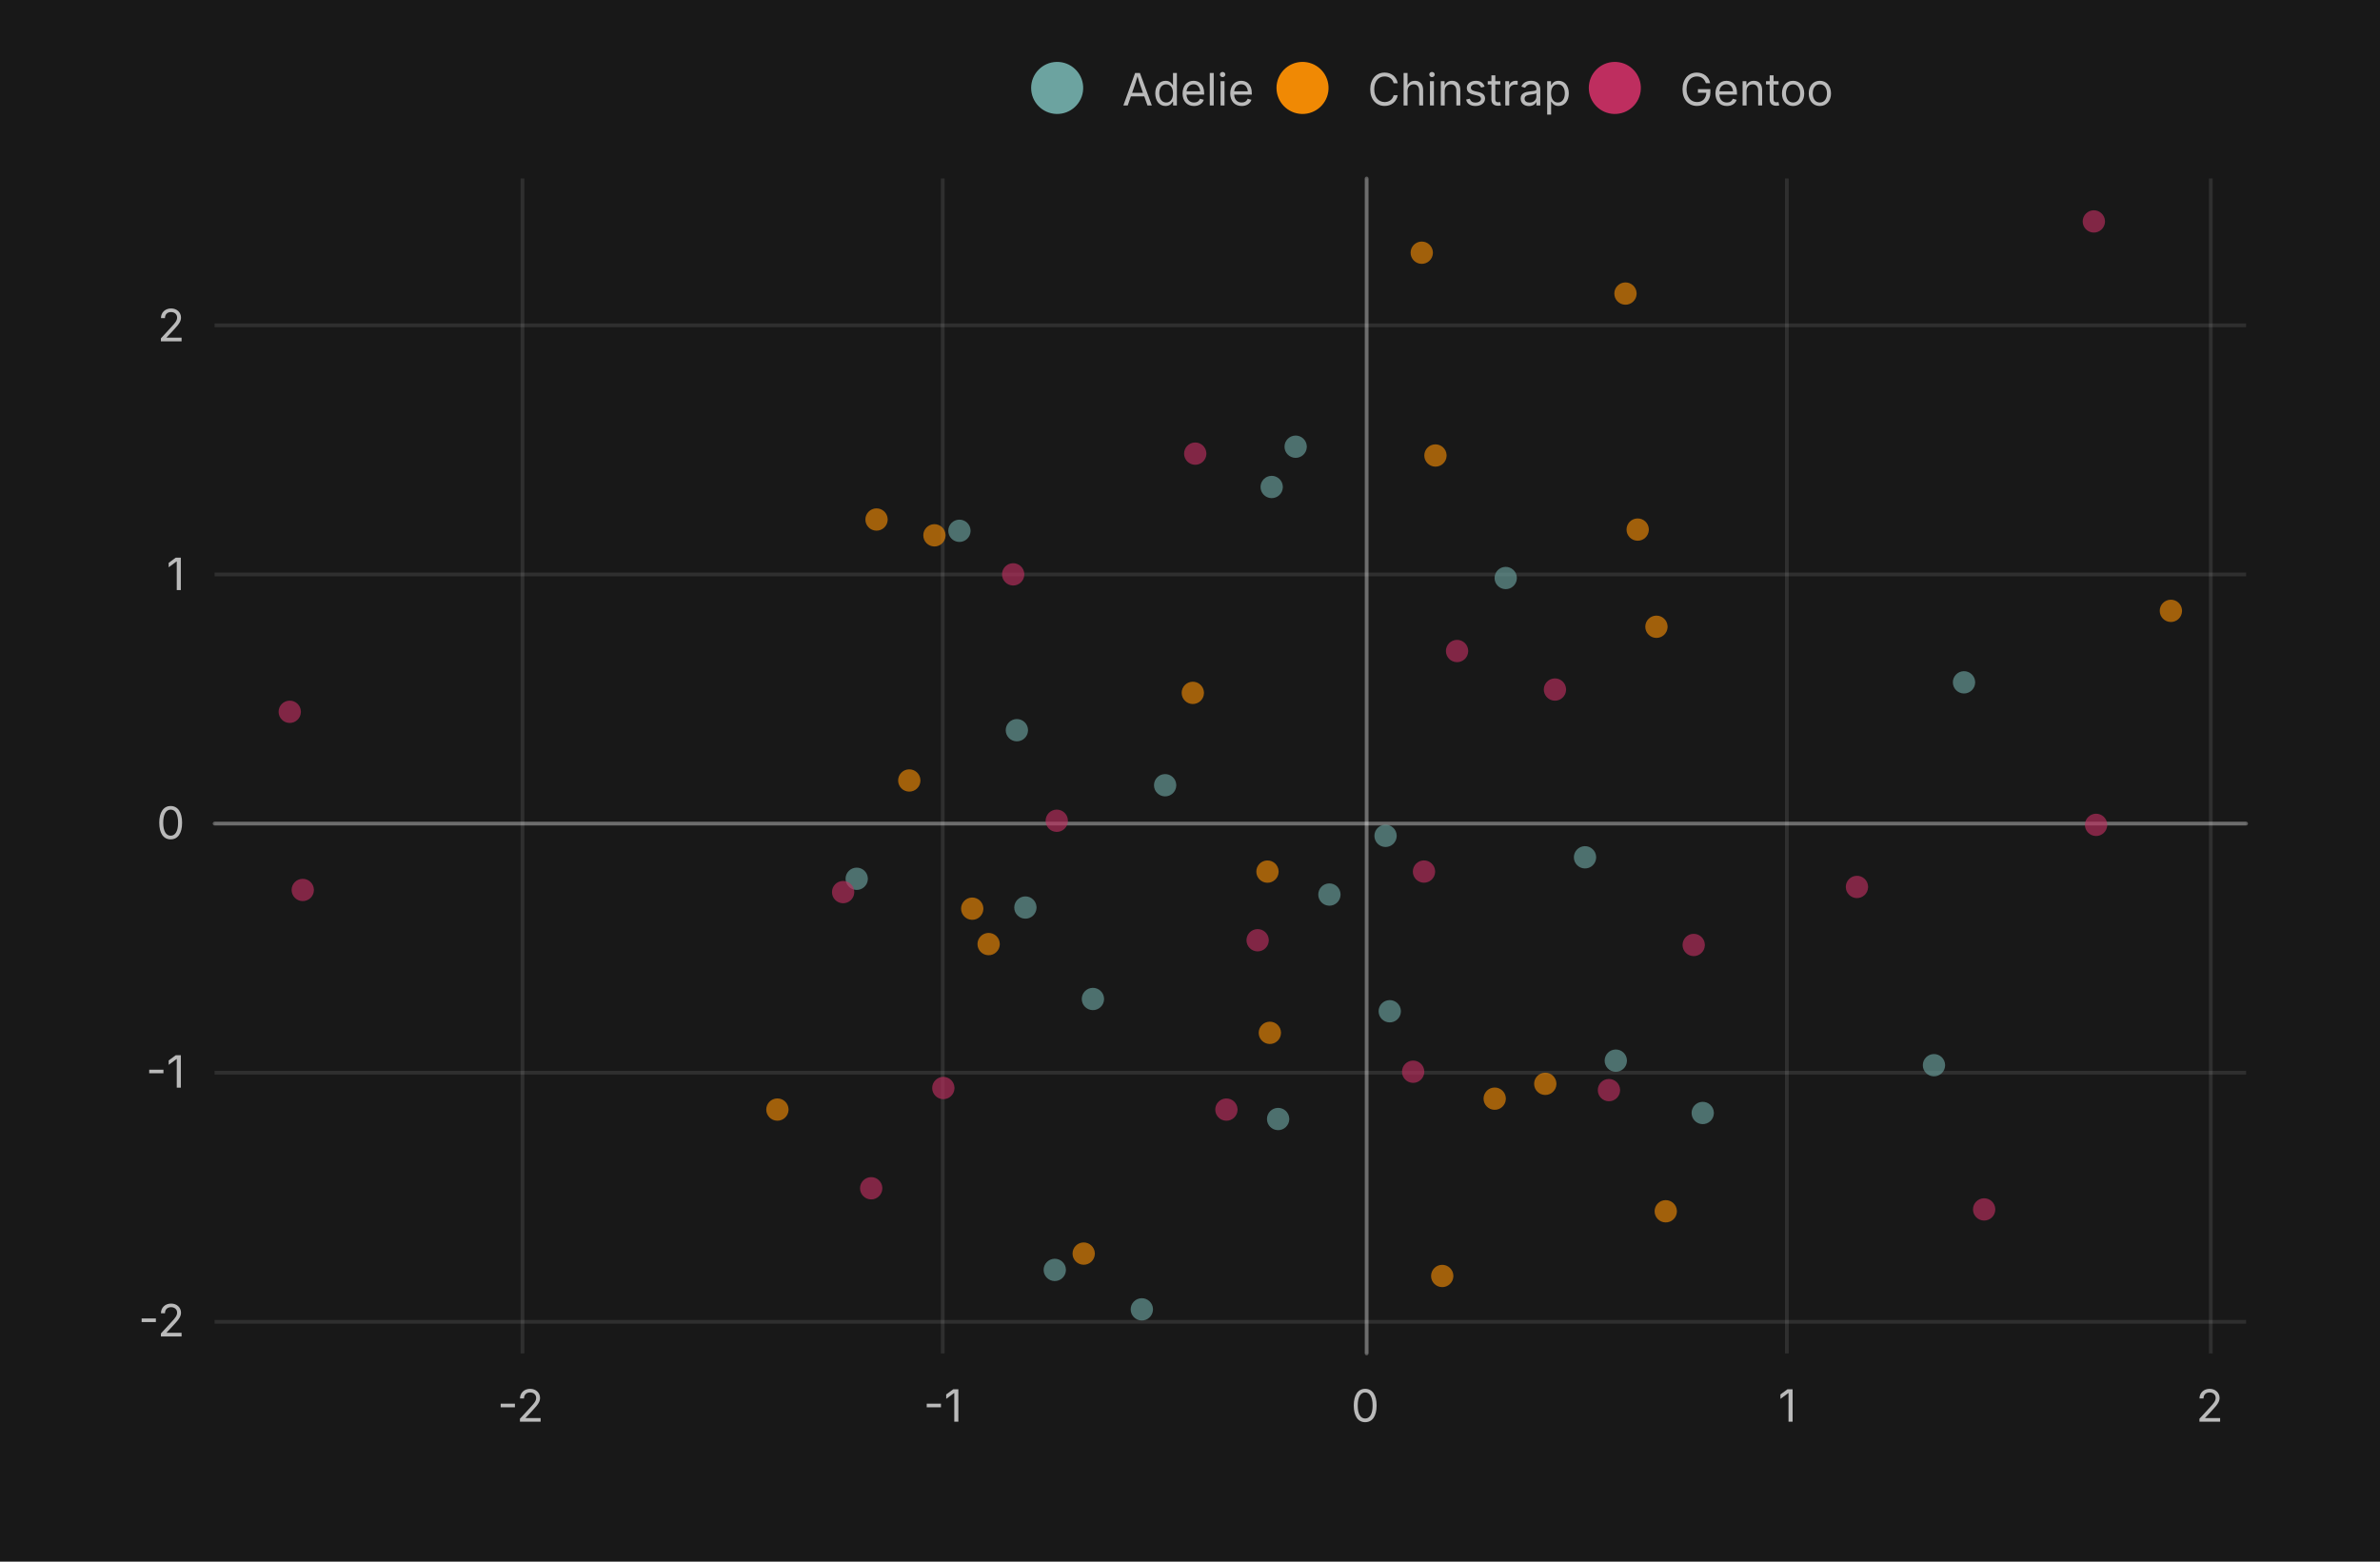
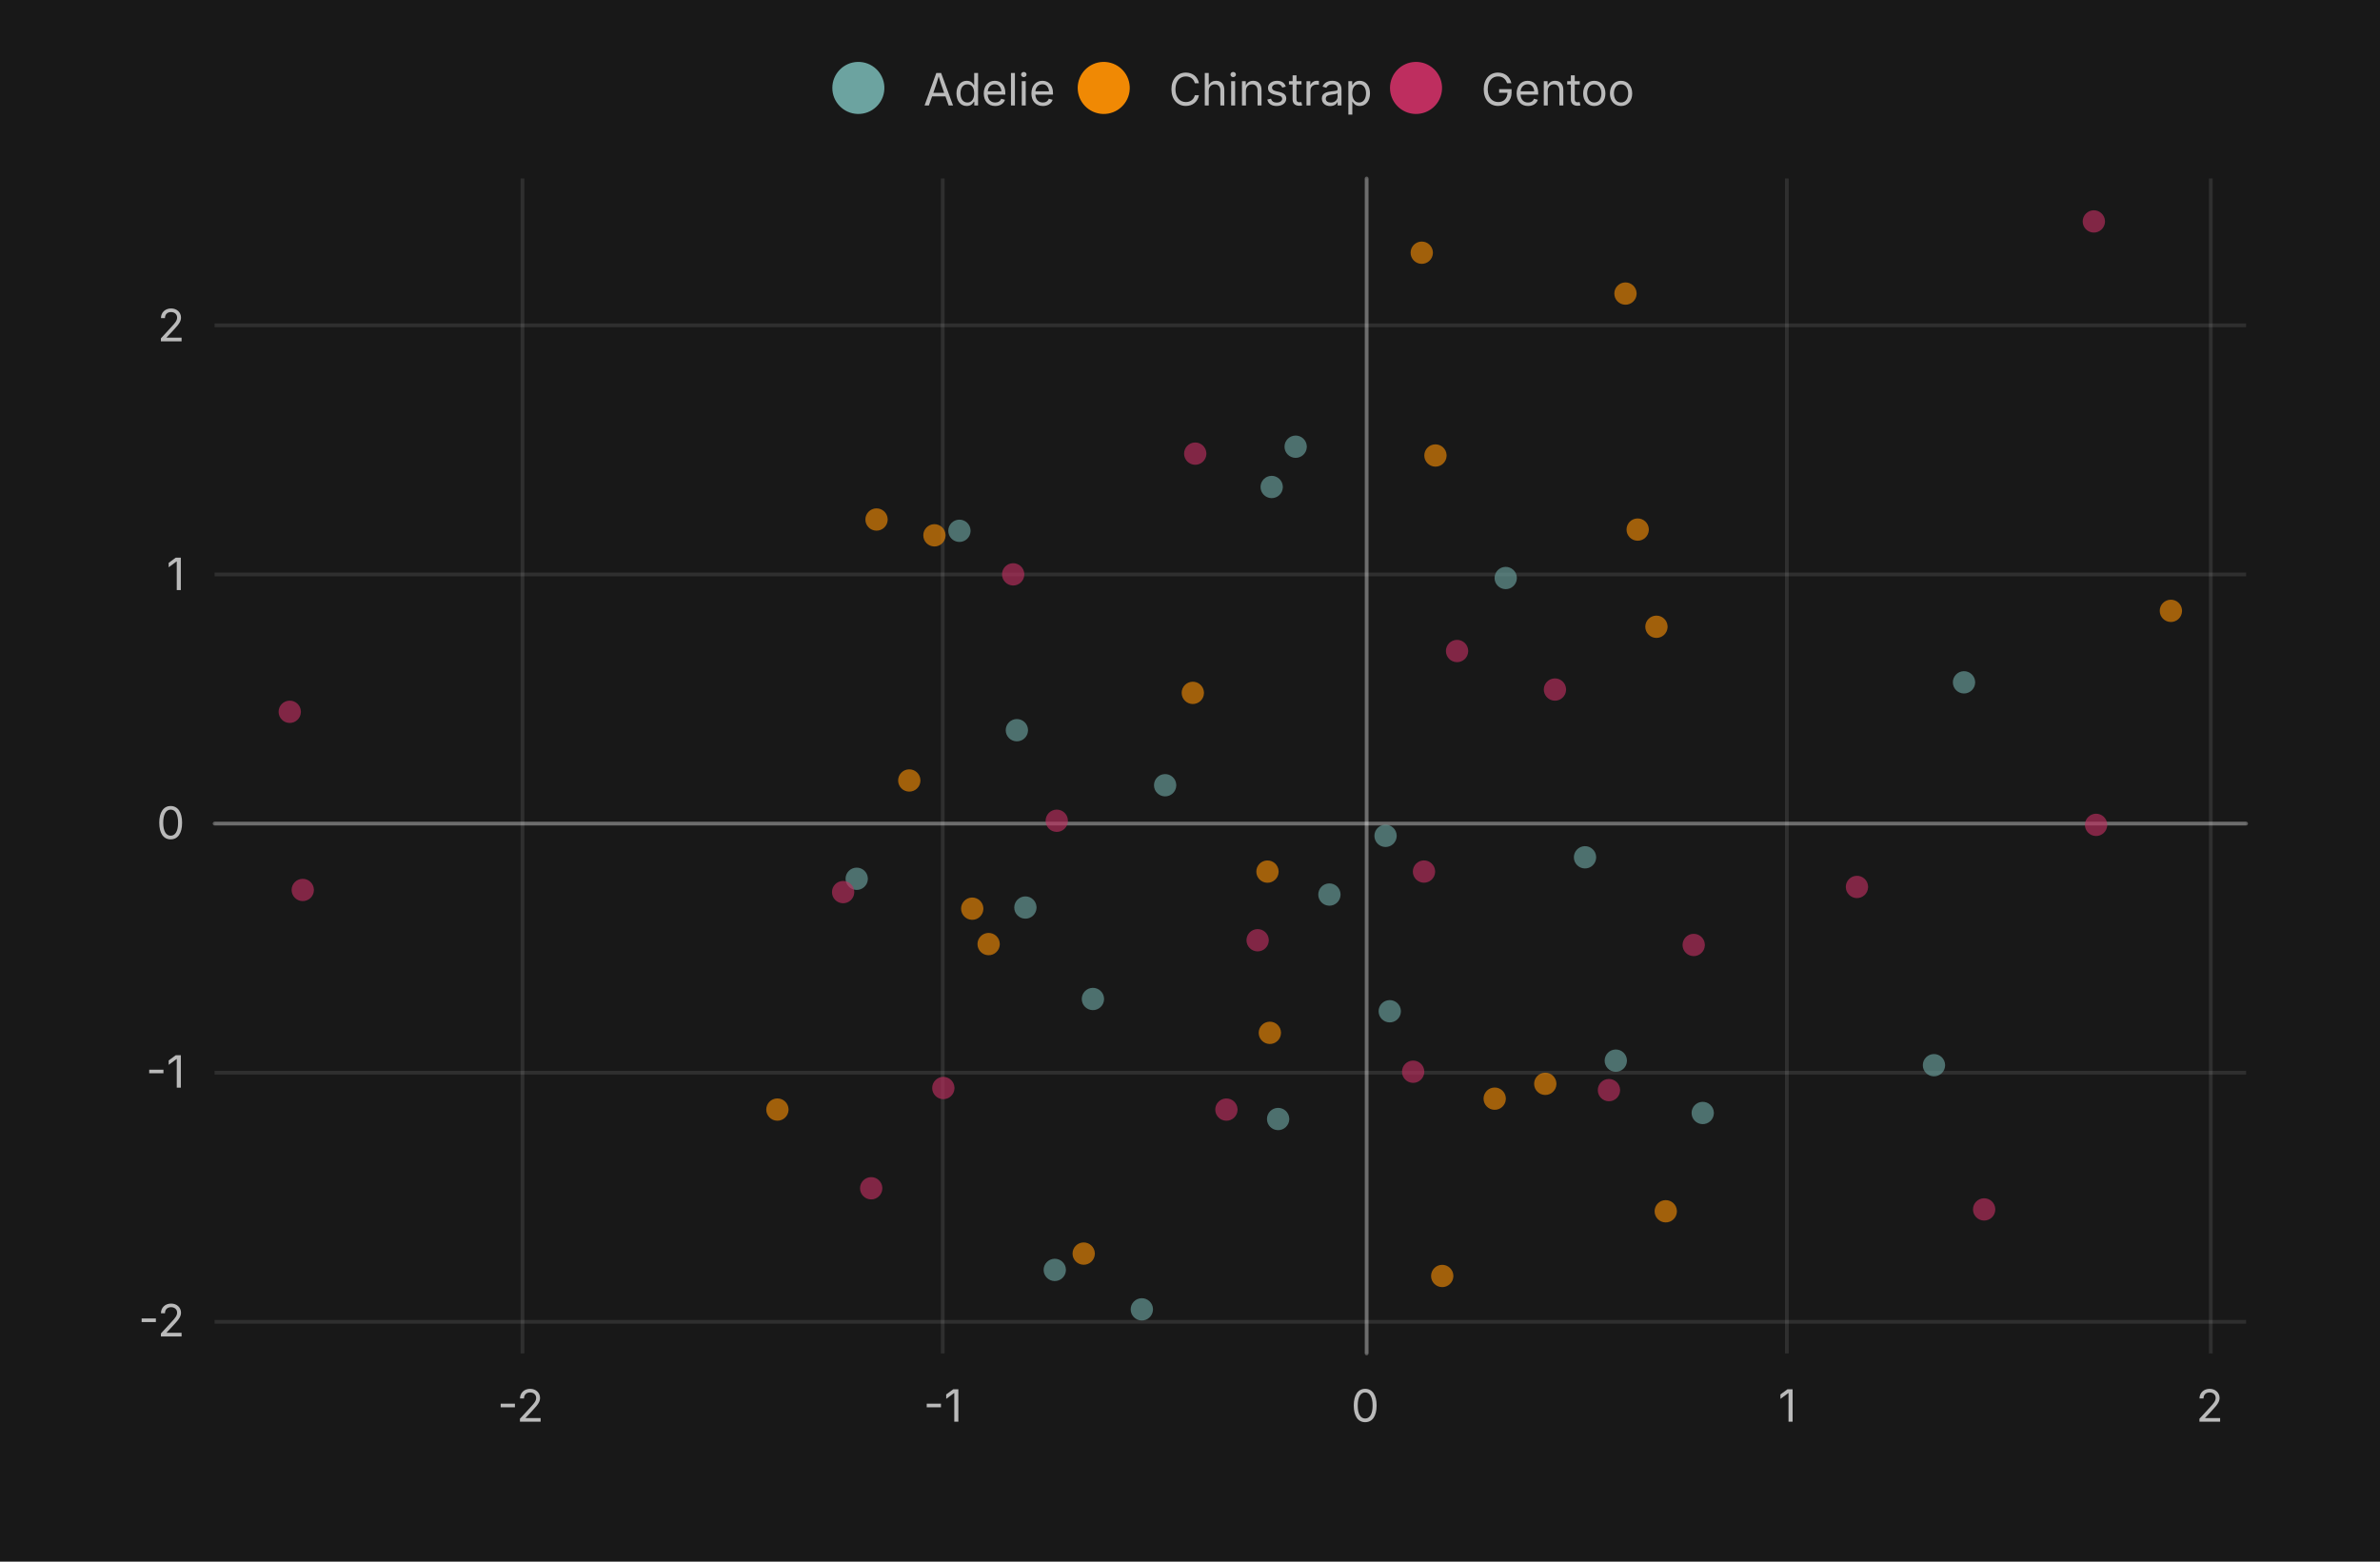
<svg xmlns="http://www.w3.org/2000/svg" width="640" height="420" version="1.1" baseProfile="full" viewBox="0 0 640 420">
  <rect width="640" height="420" x="0" y="0" fill="#181818" />
  <path d="M57.7 355.5L604 355.5" fill="none" pointer-events="visible" stroke="rgb(255,255,255)" stroke-opacity="0.1" class="zr-cls-0" />
  <path d="M57.7 288.5L604 288.5" fill="none" pointer-events="visible" stroke="rgb(255,255,255)" stroke-opacity="0.1" class="zr-cls-0" />
  <path d="M57.7 221.5L604 221.5" fill="none" pointer-events="visible" stroke="rgb(255,255,255)" stroke-opacity="0.1" class="zr-cls-0" />
  <path d="M57.7 154.5L604 154.5" fill="none" pointer-events="visible" stroke="rgb(255,255,255)" stroke-opacity="0.1" class="zr-cls-0" />
  <path d="M57.7 87.5L604 87.5" fill="none" pointer-events="visible" stroke="rgb(255,255,255)" stroke-opacity="0.1" class="zr-cls-0" />
  <path d="M140.5 48L140.5 364" fill="none" pointer-events="visible" stroke="rgb(255,255,255)" stroke-opacity="0.1" class="zr-cls-0" />
  <path d="M253.5 48L253.5 364" fill="none" pointer-events="visible" stroke="rgb(255,255,255)" stroke-opacity="0.1" class="zr-cls-0" />
  <path d="M367.5 48L367.5 364" fill="none" pointer-events="visible" stroke="rgb(255,255,255)" stroke-opacity="0.1" class="zr-cls-0" />
  <path d="M480.5 48L480.5 364" fill="none" pointer-events="visible" stroke="rgb(255,255,255)" stroke-opacity="0.1" class="zr-cls-0" />
  <path d="M594.5 48L594.5 364" fill="none" pointer-events="visible" stroke="rgb(255,255,255)" stroke-opacity="0.1" class="zr-cls-0" />
  <path d="M367.5 364L367.5 48" fill="none" pointer-events="visible" stroke="rgb(255,255,255)" stroke-opacity="0.3" stroke-linecap="round" class="zr-cls-0" />
  <path d="M57.7 221.5L604 221.5" fill="none" pointer-events="visible" stroke="rgb(255,255,255)" stroke-opacity="0.3" stroke-linecap="round" class="zr-cls-0" />
  <text dominant-baseline="central" text-anchor="end" style="font-size:12px;font-family:system-ui, -apple-system, BlinkMacSystemFont, 'Segoe UI', sans-serif;" transform="translate(49.68 355.0722)" fill="rgb(255,255,255)" fill-opacity="0.7">-2</text>
  <text dominant-baseline="central" text-anchor="end" style="font-size:12px;font-family:system-ui, -apple-system, BlinkMacSystemFont, 'Segoe UI', sans-serif;" transform="translate(49.68 288.1627)" fill="rgb(255,255,255)" fill-opacity="0.7">-1</text>
  <text dominant-baseline="central" text-anchor="end" style="font-size:12px;font-family:system-ui, -apple-system, BlinkMacSystemFont, 'Segoe UI', sans-serif;" transform="translate(49.68 221.2532)" fill="rgb(255,255,255)" fill-opacity="0.7">0</text>
  <text dominant-baseline="central" text-anchor="end" style="font-size:12px;font-family:system-ui, -apple-system, BlinkMacSystemFont, 'Segoe UI', sans-serif;" transform="translate(49.68 154.3438)" fill="rgb(255,255,255)" fill-opacity="0.7">1</text>
  <text dominant-baseline="central" text-anchor="end" style="font-size:12px;font-family:system-ui, -apple-system, BlinkMacSystemFont, 'Segoe UI', sans-serif;" transform="translate(49.68 87.4343)" fill="rgb(255,255,255)" fill-opacity="0.7">2</text>
  <text dominant-baseline="central" text-anchor="middle" style="font-size:12px;font-family:system-ui, -apple-system, BlinkMacSystemFont, 'Segoe UI', sans-serif;" y="6" transform="translate(140.0113 372)" fill="rgb(255,255,255)" fill-opacity="0.7">-2</text>
  <text dominant-baseline="central" text-anchor="middle" style="font-size:12px;font-family:system-ui, -apple-system, BlinkMacSystemFont, 'Segoe UI', sans-serif;" y="6" transform="translate(253.5592 372)" fill="rgb(255,255,255)" fill-opacity="0.7">-1</text>
  <text dominant-baseline="central" text-anchor="middle" style="font-size:12px;font-family:system-ui, -apple-system, BlinkMacSystemFont, 'Segoe UI', sans-serif;" y="6" transform="translate(367.1071 372)" fill="rgb(255,255,255)" fill-opacity="0.7">0</text>
  <text dominant-baseline="central" text-anchor="middle" style="font-size:12px;font-family:system-ui, -apple-system, BlinkMacSystemFont, 'Segoe UI', sans-serif;" y="6" transform="translate(480.6549 372)" fill="rgb(255,255,255)" fill-opacity="0.7">1</text>
  <text dominant-baseline="central" text-anchor="middle" style="font-size:12px;font-family:system-ui, -apple-system, BlinkMacSystemFont, 'Segoe UI', sans-serif;" y="6" transform="translate(594.2028 372)" fill="rgb(255,255,255)" fill-opacity="0.7">2</text>
  <path d="M1 0A1 1 0 1 1 1 -0.1A1 1 0 0 1 1 0" transform="matrix(3,0,0,3,426.2188,230.719)" fill="#6CA3A0" fill-opacity="0.633" ecmeta_series_index="0" ecmeta_data_index="0" ecmeta_ssr_type="chart" class="zr-cls-1" />
  <path d="M1 0A1 1 0 1 1 1 -0.1A1 1 0 0 1 1 0" transform="matrix(3,0,0,3,357.484,240.7378)" fill="#6CA3A0" fill-opacity="0.633" ecmeta_series_index="0" ecmeta_data_index="1" ecmeta_ssr_type="chart" class="zr-cls-1" />
  <path d="M1 0A1 1 0 1 1 1 -0.1A1 1 0 0 1 1 0" transform="matrix(3,0,0,3,283.6327,341.6856)" fill="#6CA3A0" fill-opacity="0.633" ecmeta_series_index="0" ecmeta_data_index="2" ecmeta_ssr_type="chart" class="zr-cls-1" />
  <path d="M1 0A1 1 0 1 1 1 -0.1A1 1 0 0 1 1 0" transform="matrix(3,0,0,3,313.3091,211.3366)" fill="#6CA3A0" fill-opacity="0.633" ecmeta_series_index="0" ecmeta_data_index="3" ecmeta_ssr_type="chart" class="zr-cls-1" />
  <path d="M1 0A1 1 0 1 1 1 -0.1A1 1 0 0 1 1 0" transform="matrix(3,0,0,3,341.9634,131.1248)" fill="#6CA3A0" fill-opacity="0.633" ecmeta_series_index="0" ecmeta_data_index="4" ecmeta_ssr_type="chart" class="zr-cls-1" />
  <path d="M1 0A1 1 0 1 1 1 -0.1A1 1 0 0 1 1 0" transform="matrix(3,0,0,3,520.0562,286.6338)" fill="#6CA3A0" fill-opacity="0.633" ecmeta_series_index="0" ecmeta_data_index="5" ecmeta_ssr_type="chart" class="zr-cls-1" />
  <path d="M1 0A1 1 0 1 1 1 -0.1A1 1 0 0 1 1 0" transform="matrix(3,0,0,3,275.7329,244.2278)" fill="#6CA3A0" fill-opacity="0.633" ecmeta_series_index="0" ecmeta_data_index="6" ecmeta_ssr_type="chart" class="zr-cls-1" />
  <path d="M1 0A1 1 0 1 1 1 -0.1A1 1 0 0 1 1 0" transform="matrix(3,0,0,3,348.4078,120.2925)" fill="#6CA3A0" fill-opacity="0.633" ecmeta_series_index="0" ecmeta_data_index="7" ecmeta_ssr_type="chart" class="zr-cls-1" />
  <path d="M1 0A1 1 0 1 1 1 -0.1A1 1 0 0 1 1 0" transform="matrix(3,0,0,3,372.5808,224.9499)" fill="#6CA3A0" fill-opacity="0.633" ecmeta_series_index="0" ecmeta_data_index="8" ecmeta_ssr_type="chart" class="zr-cls-1" />
  <path d="M1 0A1 1 0 1 1 1 -0.1A1 1 0 0 1 1 0" transform="matrix(3,0,0,3,373.7094,272.1254)" fill="#6CA3A0" fill-opacity="0.633" ecmeta_series_index="0" ecmeta_data_index="9" ecmeta_ssr_type="chart" class="zr-cls-1" />
  <path d="M1 0A1 1 0 1 1 1 -0.1A1 1 0 0 1 1 0" transform="matrix(3,0,0,3,307.044,352.2963)" fill="#6CA3A0" fill-opacity="0.633" ecmeta_series_index="0" ecmeta_data_index="10" ecmeta_ssr_type="chart" class="zr-cls-1" />
  <path d="M1 0A1 1 0 1 1 1 -0.1A1 1 0 0 1 1 0" transform="matrix(3,0,0,3,404.8938,155.6036)" fill="#6CA3A0" fill-opacity="0.633" ecmeta_series_index="0" ecmeta_data_index="11" ecmeta_ssr_type="chart" class="zr-cls-1" />
  <path d="M1 0A1 1 0 1 1 1 -0.1A1 1 0 0 1 1 0" transform="matrix(3,0,0,3,434.4969,285.4091)" fill="#6CA3A0" fill-opacity="0.633" ecmeta_series_index="0" ecmeta_data_index="12" ecmeta_ssr_type="chart" class="zr-cls-1" />
  <path d="M1 0A1 1 0 1 1 1 -0.1A1 1 0 0 1 1 0" transform="matrix(3,0,0,3,273.4408,196.5352)" fill="#6CA3A0" fill-opacity="0.633" ecmeta_series_index="0" ecmeta_data_index="13" ecmeta_ssr_type="chart" class="zr-cls-1" />
  <path d="M1 0A1 1 0 1 1 1 -0.1A1 1 0 0 1 1 0" transform="matrix(3,0,0,3,230.3702,236.4942)" fill="#6CA3A0" fill-opacity="0.633" ecmeta_series_index="0" ecmeta_data_index="14" ecmeta_ssr_type="chart" class="zr-cls-1" />
  <path d="M1 0A1 1 0 1 1 1 -0.1A1 1 0 0 1 1 0" transform="matrix(3,0,0,3,528.134,183.6616)" fill="#6CA3A0" fill-opacity="0.633" ecmeta_series_index="0" ecmeta_data_index="15" ecmeta_ssr_type="chart" class="zr-cls-1" />
  <path d="M1 0A1 1 0 1 1 1 -0.1A1 1 0 0 1 1 0" transform="matrix(3,0,0,3,457.8729,299.4841)" fill="#6CA3A0" fill-opacity="0.633" ecmeta_series_index="0" ecmeta_data_index="16" ecmeta_ssr_type="chart" class="zr-cls-1" />
  <path d="M1 0A1 1 0 1 1 1 -0.1A1 1 0 0 1 1 0" transform="matrix(3,0,0,3,343.6935,301.1055)" fill="#6CA3A0" fill-opacity="0.633" ecmeta_series_index="0" ecmeta_data_index="17" ecmeta_ssr_type="chart" class="zr-cls-1" />
  <path d="M1 0A1 1 0 1 1 1 -0.1A1 1 0 0 1 1 0" transform="matrix(3,0,0,3,293.8907,268.8251)" fill="#6CA3A0" fill-opacity="0.633" ecmeta_series_index="0" ecmeta_data_index="18" ecmeta_ssr_type="chart" class="zr-cls-1" />
  <path d="M1 0A1 1 0 1 1 1 -0.1A1 1 0 0 1 1 0" transform="matrix(3,0,0,3,257.9926,142.9072)" fill="#6CA3A0" fill-opacity="0.633" ecmeta_series_index="0" ecmeta_data_index="19" ecmeta_ssr_type="chart" class="zr-cls-1" />
  <path d="M1 0A1 1 0 1 1 1 -0.1A1 1 0 0 1 1 0" transform="matrix(3,0,0,3,244.5105,210.0573)" fill="#F08904" fill-opacity="0.633" ecmeta_series_index="1" ecmeta_data_index="0" ecmeta_ssr_type="chart" class="zr-cls-2" />
  <path d="M1 0A1 1 0 1 1 1 -0.1A1 1 0 0 1 1 0" transform="matrix(3,0,0,3,291.4115,337.3008)" fill="#F08904" fill-opacity="0.633" ecmeta_series_index="1" ecmeta_data_index="1" ecmeta_ssr_type="chart" class="zr-cls-2" />
  <path d="M1 0A1 1 0 1 1 1 -0.1A1 1 0 0 1 1 0" transform="matrix(3,0,0,3,251.2743,144.124)" fill="#F08904" fill-opacity="0.633" ecmeta_series_index="1" ecmeta_data_index="2" ecmeta_ssr_type="chart" class="zr-cls-2" />
  <path d="M1 0A1 1 0 1 1 1 -0.1A1 1 0 0 1 1 0" transform="matrix(3,0,0,3,320.7551,186.494)" fill="#F08904" fill-opacity="0.633" ecmeta_series_index="1" ecmeta_data_index="3" ecmeta_ssr_type="chart" class="zr-cls-2" />
  <path d="M1 0A1 1 0 1 1 1 -0.1A1 1 0 0 1 1 0" transform="matrix(3,0,0,3,341.4661,277.9278)" fill="#F08904" fill-opacity="0.633" ecmeta_series_index="1" ecmeta_data_index="4" ecmeta_ssr_type="chart" class="zr-cls-2" />
  <path d="M1 0A1 1 0 1 1 1 -0.1A1 1 0 0 1 1 0" transform="matrix(3,0,0,3,437.0989,79.1047)" fill="#F08904" fill-opacity="0.633" ecmeta_series_index="1" ecmeta_data_index="5" ecmeta_ssr_type="chart" class="zr-cls-2" />
  <path d="M1 0A1 1 0 1 1 1 -0.1A1 1 0 0 1 1 0" transform="matrix(3,0,0,3,445.4263,168.718)" fill="#F08904" fill-opacity="0.633" ecmeta_series_index="1" ecmeta_data_index="6" ecmeta_ssr_type="chart" class="zr-cls-2" />
  <path d="M1 0A1 1 0 1 1 1 -0.1A1 1 0 0 1 1 0" transform="matrix(3,0,0,3,209.0451,298.5669)" fill="#F08904" fill-opacity="0.633" ecmeta_series_index="1" ecmeta_data_index="7" ecmeta_ssr_type="chart" class="zr-cls-2" />
  <path d="M1 0A1 1 0 1 1 1 -0.1A1 1 0 0 1 1 0" transform="matrix(3,0,0,3,583.7659,164.4342)" fill="#F08904" fill-opacity="0.633" ecmeta_series_index="1" ecmeta_data_index="8" ecmeta_ssr_type="chart" class="zr-cls-2" />
  <path d="M1 0A1 1 0 1 1 1 -0.1A1 1 0 0 1 1 0" transform="matrix(3,0,0,3,440.3827,142.5811)" fill="#F08904" fill-opacity="0.633" ecmeta_series_index="1" ecmeta_data_index="9" ecmeta_ssr_type="chart" class="zr-cls-2" />
  <path d="M1 0A1 1 0 1 1 1 -0.1A1 1 0 0 1 1 0" transform="matrix(3,0,0,3,386.0005,122.6561)" fill="#F08904" fill-opacity="0.633" ecmeta_series_index="1" ecmeta_data_index="10" ecmeta_ssr_type="chart" class="zr-cls-2" />
  <path d="M1 0A1 1 0 1 1 1 -0.1A1 1 0 0 1 1 0" transform="matrix(3,0,0,3,387.8219,343.3199)" fill="#F08904" fill-opacity="0.633" ecmeta_series_index="1" ecmeta_data_index="11" ecmeta_ssr_type="chart" class="zr-cls-2" />
  <path d="M1 0A1 1 0 1 1 1 -0.1A1 1 0 0 1 1 0" transform="matrix(3,0,0,3,265.8474,254.0587)" fill="#F08904" fill-opacity="0.633" ecmeta_series_index="1" ecmeta_data_index="12" ecmeta_ssr_type="chart" class="zr-cls-2" />
  <path d="M1 0A1 1 0 1 1 1 -0.1A1 1 0 0 1 1 0" transform="matrix(3,0,0,3,235.7033,139.8735)" fill="#F08904" fill-opacity="0.633" ecmeta_series_index="1" ecmeta_data_index="13" ecmeta_ssr_type="chart" class="zr-cls-2" />
  <path d="M1 0A1 1 0 1 1 1 -0.1A1 1 0 0 1 1 0" transform="matrix(3,0,0,3,401.9338,295.6331)" fill="#F08904" fill-opacity="0.633" ecmeta_series_index="1" ecmeta_data_index="14" ecmeta_ssr_type="chart" class="zr-cls-2" />
  <path d="M1 0A1 1 0 1 1 1 -0.1A1 1 0 0 1 1 0" transform="matrix(3,0,0,3,447.9289,325.9183)" fill="#F08904" fill-opacity="0.633" ecmeta_series_index="1" ecmeta_data_index="15" ecmeta_ssr_type="chart" class="zr-cls-2" />
  <path d="M1 0A1 1 0 1 1 1 -0.1A1 1 0 0 1 1 0" transform="matrix(3,0,0,3,415.5335,291.6429)" fill="#F08904" fill-opacity="0.633" ecmeta_series_index="1" ecmeta_data_index="16" ecmeta_ssr_type="chart" class="zr-cls-2" />
  <path d="M1 0A1 1 0 1 1 1 -0.1A1 1 0 0 1 1 0" transform="matrix(3,0,0,3,261.4382,244.5364)" fill="#F08904" fill-opacity="0.633" ecmeta_series_index="1" ecmeta_data_index="17" ecmeta_ssr_type="chart" class="zr-cls-2" />
  <path d="M1 0A1 1 0 1 1 1 -0.1A1 1 0 0 1 1 0" transform="matrix(3,0,0,3,340.8295,234.5675)" fill="#F08904" fill-opacity="0.633" ecmeta_series_index="1" ecmeta_data_index="18" ecmeta_ssr_type="chart" class="zr-cls-2" />
  <path d="M1 0A1 1 0 1 1 1 -0.1A1 1 0 0 1 1 0" transform="matrix(3,0,0,3,382.3175,68.1153)" fill="#F08904" fill-opacity="0.633" ecmeta_series_index="1" ecmeta_data_index="19" ecmeta_ssr_type="chart" class="zr-cls-2" />
  <path d="M1 0A1 1 0 1 1 1 -0.1A1 1 0 0 1 1 0" transform="matrix(3,0,0,3,382.9172,234.5541)" fill="#BE2E5F" fill-opacity="0.633" ecmeta_series_index="2" ecmeta_data_index="0" ecmeta_ssr_type="chart" class="zr-cls-3" />
  <path d="M1 0A1 1 0 1 1 1 -0.1A1 1 0 0 1 1 0" transform="matrix(3,0,0,3,81.4105,239.5014)" fill="#BE2E5F" fill-opacity="0.633" ecmeta_series_index="2" ecmeta_data_index="1" ecmeta_ssr_type="chart" class="zr-cls-3" />
  <path d="M1 0A1 1 0 1 1 1 -0.1A1 1 0 0 1 1 0" transform="matrix(3,0,0,3,380.0009,288.3848)" fill="#BE2E5F" fill-opacity="0.633" ecmeta_series_index="2" ecmeta_data_index="2" ecmeta_ssr_type="chart" class="zr-cls-3" />
  <path d="M1 0A1 1 0 1 1 1 -0.1A1 1 0 0 1 1 0" transform="matrix(3,0,0,3,284.1679,220.8895)" fill="#BE2E5F" fill-opacity="0.633" ecmeta_series_index="2" ecmeta_data_index="3" ecmeta_ssr_type="chart" class="zr-cls-3" />
  <path d="M1 0A1 1 0 1 1 1 -0.1A1 1 0 0 1 1 0" transform="matrix(3,0,0,3,77.9141,191.5857)" fill="#BE2E5F" fill-opacity="0.633" ecmeta_series_index="2" ecmeta_data_index="4" ecmeta_ssr_type="chart" class="zr-cls-3" />
  <path d="M1 0A1 1 0 1 1 1 -0.1A1 1 0 0 1 1 0" transform="matrix(3,0,0,3,391.811,175.2397)" fill="#BE2E5F" fill-opacity="0.633" ecmeta_series_index="2" ecmeta_data_index="5" ecmeta_ssr_type="chart" class="zr-cls-3" />
  <path d="M1 0A1 1 0 1 1 1 -0.1A1 1 0 0 1 1 0" transform="matrix(3,0,0,3,329.787,298.5723)" fill="#BE2E5F" fill-opacity="0.633" ecmeta_series_index="2" ecmeta_data_index="6" ecmeta_ssr_type="chart" class="zr-cls-3" />
  <path d="M1 0A1 1 0 1 1 1 -0.1A1 1 0 0 1 1 0" transform="matrix(3,0,0,3,533.5483,325.4187)" fill="#BE2E5F" fill-opacity="0.633" ecmeta_series_index="2" ecmeta_data_index="7" ecmeta_ssr_type="chart" class="zr-cls-3" />
  <path d="M1 0A1 1 0 1 1 1 -0.1A1 1 0 0 1 1 0" transform="matrix(3,0,0,3,563.6521,221.9957)" fill="#BE2E5F" fill-opacity="0.633" ecmeta_series_index="2" ecmeta_data_index="8" ecmeta_ssr_type="chart" class="zr-cls-3" />
  <path d="M1 0A1 1 0 1 1 1 -0.1A1 1 0 0 1 1 0" transform="matrix(3,0,0,3,563.0486,59.7037)" fill="#BE2E5F" fill-opacity="0.633" ecmeta_series_index="2" ecmeta_data_index="9" ecmeta_ssr_type="chart" class="zr-cls-3" />
  <path d="M1 0A1 1 0 1 1 1 -0.1A1 1 0 0 1 1 0" transform="matrix(3,0,0,3,338.1837,253.0275)" fill="#BE2E5F" fill-opacity="0.633" ecmeta_series_index="2" ecmeta_data_index="10" ecmeta_ssr_type="chart" class="zr-cls-3" />
  <path d="M1 0A1 1 0 1 1 1 -0.1A1 1 0 0 1 1 0" transform="matrix(3,0,0,3,499.3442,238.6906)" fill="#BE2E5F" fill-opacity="0.633" ecmeta_series_index="2" ecmeta_data_index="11" ecmeta_ssr_type="chart" class="zr-cls-3" />
  <path d="M1 0A1 1 0 1 1 1 -0.1A1 1 0 0 1 1 0" transform="matrix(3,0,0,3,432.6529,293.3346)" fill="#BE2E5F" fill-opacity="0.633" ecmeta_series_index="2" ecmeta_data_index="12" ecmeta_ssr_type="chart" class="zr-cls-3" />
  <path d="M1 0A1 1 0 1 1 1 -0.1A1 1 0 0 1 1 0" transform="matrix(3,0,0,3,455.4472,254.296)" fill="#BE2E5F" fill-opacity="0.633" ecmeta_series_index="2" ecmeta_data_index="13" ecmeta_ssr_type="chart" class="zr-cls-3" />
  <path d="M1 0A1 1 0 1 1 1 -0.1A1 1 0 0 1 1 0" transform="matrix(3,0,0,3,272.4469,154.6226)" fill="#BE2E5F" fill-opacity="0.633" ecmeta_series_index="2" ecmeta_data_index="14" ecmeta_ssr_type="chart" class="zr-cls-3" />
  <path d="M1 0A1 1 0 1 1 1 -0.1A1 1 0 0 1 1 0" transform="matrix(3,0,0,3,321.4043,122.1552)" fill="#BE2E5F" fill-opacity="0.633" ecmeta_series_index="2" ecmeta_data_index="15" ecmeta_ssr_type="chart" class="zr-cls-3" />
  <path d="M1 0A1 1 0 1 1 1 -0.1A1 1 0 0 1 1 0" transform="matrix(3,0,0,3,234.2675,319.7336)" fill="#BE2E5F" fill-opacity="0.633" ecmeta_series_index="2" ecmeta_data_index="16" ecmeta_ssr_type="chart" class="zr-cls-3" />
  <path d="M1 0A1 1 0 1 1 1 -0.1A1 1 0 0 1 1 0" transform="matrix(3,0,0,3,418.1352,185.6024)" fill="#BE2E5F" fill-opacity="0.633" ecmeta_series_index="2" ecmeta_data_index="17" ecmeta_ssr_type="chart" class="zr-cls-3" />
  <path d="M1 0A1 1 0 1 1 1 -0.1A1 1 0 0 1 1 0" transform="matrix(3,0,0,3,226.7201,240.0798)" fill="#BE2E5F" fill-opacity="0.633" ecmeta_series_index="2" ecmeta_data_index="18" ecmeta_ssr_type="chart" class="zr-cls-3" />
  <path d="M1 0A1 1 0 1 1 1 -0.1A1 1 0 0 1 1 0" transform="matrix(3,0,0,3,253.6667,292.7699)" fill="#BE2E5F" fill-opacity="0.633" ecmeta_series_index="2" ecmeta_data_index="19" ecmeta_ssr_type="chart" class="zr-cls-3" />
-   <path d="M-5 -5l224.1 0l0 24l-224.1 0Z" transform="translate(277.27 17)" fill="rgb(0,0,0)" fill-opacity="0" stroke="#b7b9be" stroke-width="0" class="zr-cls-0" />
-   <path d="M19.5 7A7 7 0 1 1 19.5 6.3A7 7 0 0 1 19.5 7" transform="translate(271.77 17)" fill="#6CA3A0" ecmeta_series_index="0" ecmeta_data_index="0" ecmeta_ssr_type="legend" ecmeta_silent="true" class="zr-cls-0" />
-   <text dominant-baseline="central" text-anchor="start" style="font-size:12px;font-family:system-ui, -apple-system, BlinkMacSystemFont, 'Segoe UI', sans-serif;" x="30" y="7" transform="translate(271.77 17)" fill="rgb(255,255,255)" fill-opacity="0.7">Adelie</text>
-   <path d="M5.5 0l58 0l0 14l-58 0Z" transform="translate(271.77 17)" fill="none" pointer-events="visible" ecmeta_series_index="0" ecmeta_data_index="0" ecmeta_ssr_type="legend" class="zr-cls-4" />
-   <path d="M19.5 7A7 7 0 1 1 19.5 6.3A7 7 0 0 1 19.5 7" transform="translate(337.75 17)" fill="#F08904" ecmeta_series_index="1" ecmeta_data_index="1" ecmeta_ssr_type="legend" ecmeta_silent="true" class="zr-cls-0" />
-   <text dominant-baseline="central" text-anchor="start" style="font-size:12px;font-family:system-ui, -apple-system, BlinkMacSystemFont, 'Segoe UI', sans-serif;" x="30" y="7" transform="translate(337.75 17)" fill="rgb(255,255,255)" fill-opacity="0.7">Chinstrap</text>
-   <path d="M5.5 0l76 0l0 14l-76 0Z" transform="translate(337.75 17)" fill="none" pointer-events="visible" ecmeta_series_index="1" ecmeta_data_index="1" ecmeta_ssr_type="legend" class="zr-cls-4" />
-   <path d="M19.5 7A7 7 0 1 1 19.5 6.3A7 7 0 0 1 19.5 7" transform="translate(421.73 17)" fill="#BE2E5F" ecmeta_series_index="2" ecmeta_data_index="2" ecmeta_ssr_type="legend" ecmeta_silent="true" class="zr-cls-0" />
-   <text dominant-baseline="central" text-anchor="start" style="font-size:12px;font-family:system-ui, -apple-system, BlinkMacSystemFont, 'Segoe UI', sans-serif;" x="30" y="7" transform="translate(421.73 17)" fill="rgb(255,255,255)" fill-opacity="0.7">Gentoo</text>
-   <path d="M5.5 0l64.1 0l0 14l-64.1 0Z" transform="translate(421.73 17)" fill="none" pointer-events="visible" ecmeta_series_index="2" ecmeta_data_index="2" ecmeta_ssr_type="legend" class="zr-cls-4" />
+   <path d="M-5 -5l224.1 0l0 24l-224.1 0Z" transform="translate(223.81 17)" fill="rgb(0,0,0)" fill-opacity="0" stroke="#b7b9be" stroke-width="0" class="zr-cls-0" />
+   <path d="M19.5 7A7 7 0 1 1 19.5 6.3A7 7 0 0 1 19.5 7" transform="translate(218.31 17)" fill="#6CA3A0" ecmeta_series_index="0" ecmeta_data_index="0" ecmeta_ssr_type="legend" ecmeta_silent="true" class="zr-cls-0" />
+   <text dominant-baseline="central" text-anchor="start" style="font-size:12px;font-family:system-ui, -apple-system, BlinkMacSystemFont, 'Segoe UI', sans-serif;" x="30" y="7" transform="translate(218.31 17)" fill="rgb(255,255,255)" fill-opacity="0.7">Adelie</text>
+   <path d="M5.5 0l58 0l0 14l-58 0Z" transform="translate(218.31 17)" fill="none" pointer-events="visible" ecmeta_series_index="0" ecmeta_data_index="0" ecmeta_ssr_type="legend" class="zr-cls-4" />
+   <path d="M19.5 7A7 7 0 1 1 19.5 6.3A7 7 0 0 1 19.5 7" transform="translate(284.29 17)" fill="#F08904" ecmeta_series_index="1" ecmeta_data_index="1" ecmeta_ssr_type="legend" ecmeta_silent="true" class="zr-cls-0" />
+   <text dominant-baseline="central" text-anchor="start" style="font-size:12px;font-family:system-ui, -apple-system, BlinkMacSystemFont, 'Segoe UI', sans-serif;" x="30" y="7" transform="translate(284.29 17)" fill="rgb(255,255,255)" fill-opacity="0.7">Chinstrap</text>
+   <path d="M5.5 0l76 0l0 14l-76 0Z" transform="translate(284.29 17)" fill="none" pointer-events="visible" ecmeta_series_index="1" ecmeta_data_index="1" ecmeta_ssr_type="legend" class="zr-cls-4" />
+   <path d="M19.5 7A7 7 0 1 1 19.5 6.3A7 7 0 0 1 19.5 7" transform="translate(368.27 17)" fill="#BE2E5F" ecmeta_series_index="2" ecmeta_data_index="2" ecmeta_ssr_type="legend" ecmeta_silent="true" class="zr-cls-0" />
+   <text dominant-baseline="central" text-anchor="start" style="font-size:12px;font-family:system-ui, -apple-system, BlinkMacSystemFont, 'Segoe UI', sans-serif;" x="30" y="7" transform="translate(368.27 17)" fill="rgb(255,255,255)" fill-opacity="0.7">Gentoo</text>
+   <path d="M5.5 0l64.1 0l0 14l-64.1 0Z" transform="translate(368.27 17)" fill="none" pointer-events="visible" ecmeta_series_index="2" ecmeta_data_index="2" ecmeta_ssr_type="legend" class="zr-cls-4" />
  <style>
.zr-cls-0:hover {
pointer-events:none;
}
.zr-cls-1:hover {
cursor:pointer;
fill:rgba(118,179,176,1);
}
.zr-cls-2:hover {
cursor:pointer;
fill:rgba(255,150,4,1);
}
.zr-cls-3:hover {
cursor:pointer;
fill:rgba(209,50,104,1);
}
.zr-cls-4:hover {
cursor:pointer;
fill:rgba(0,0,0,0);
}



</style>
</svg>
